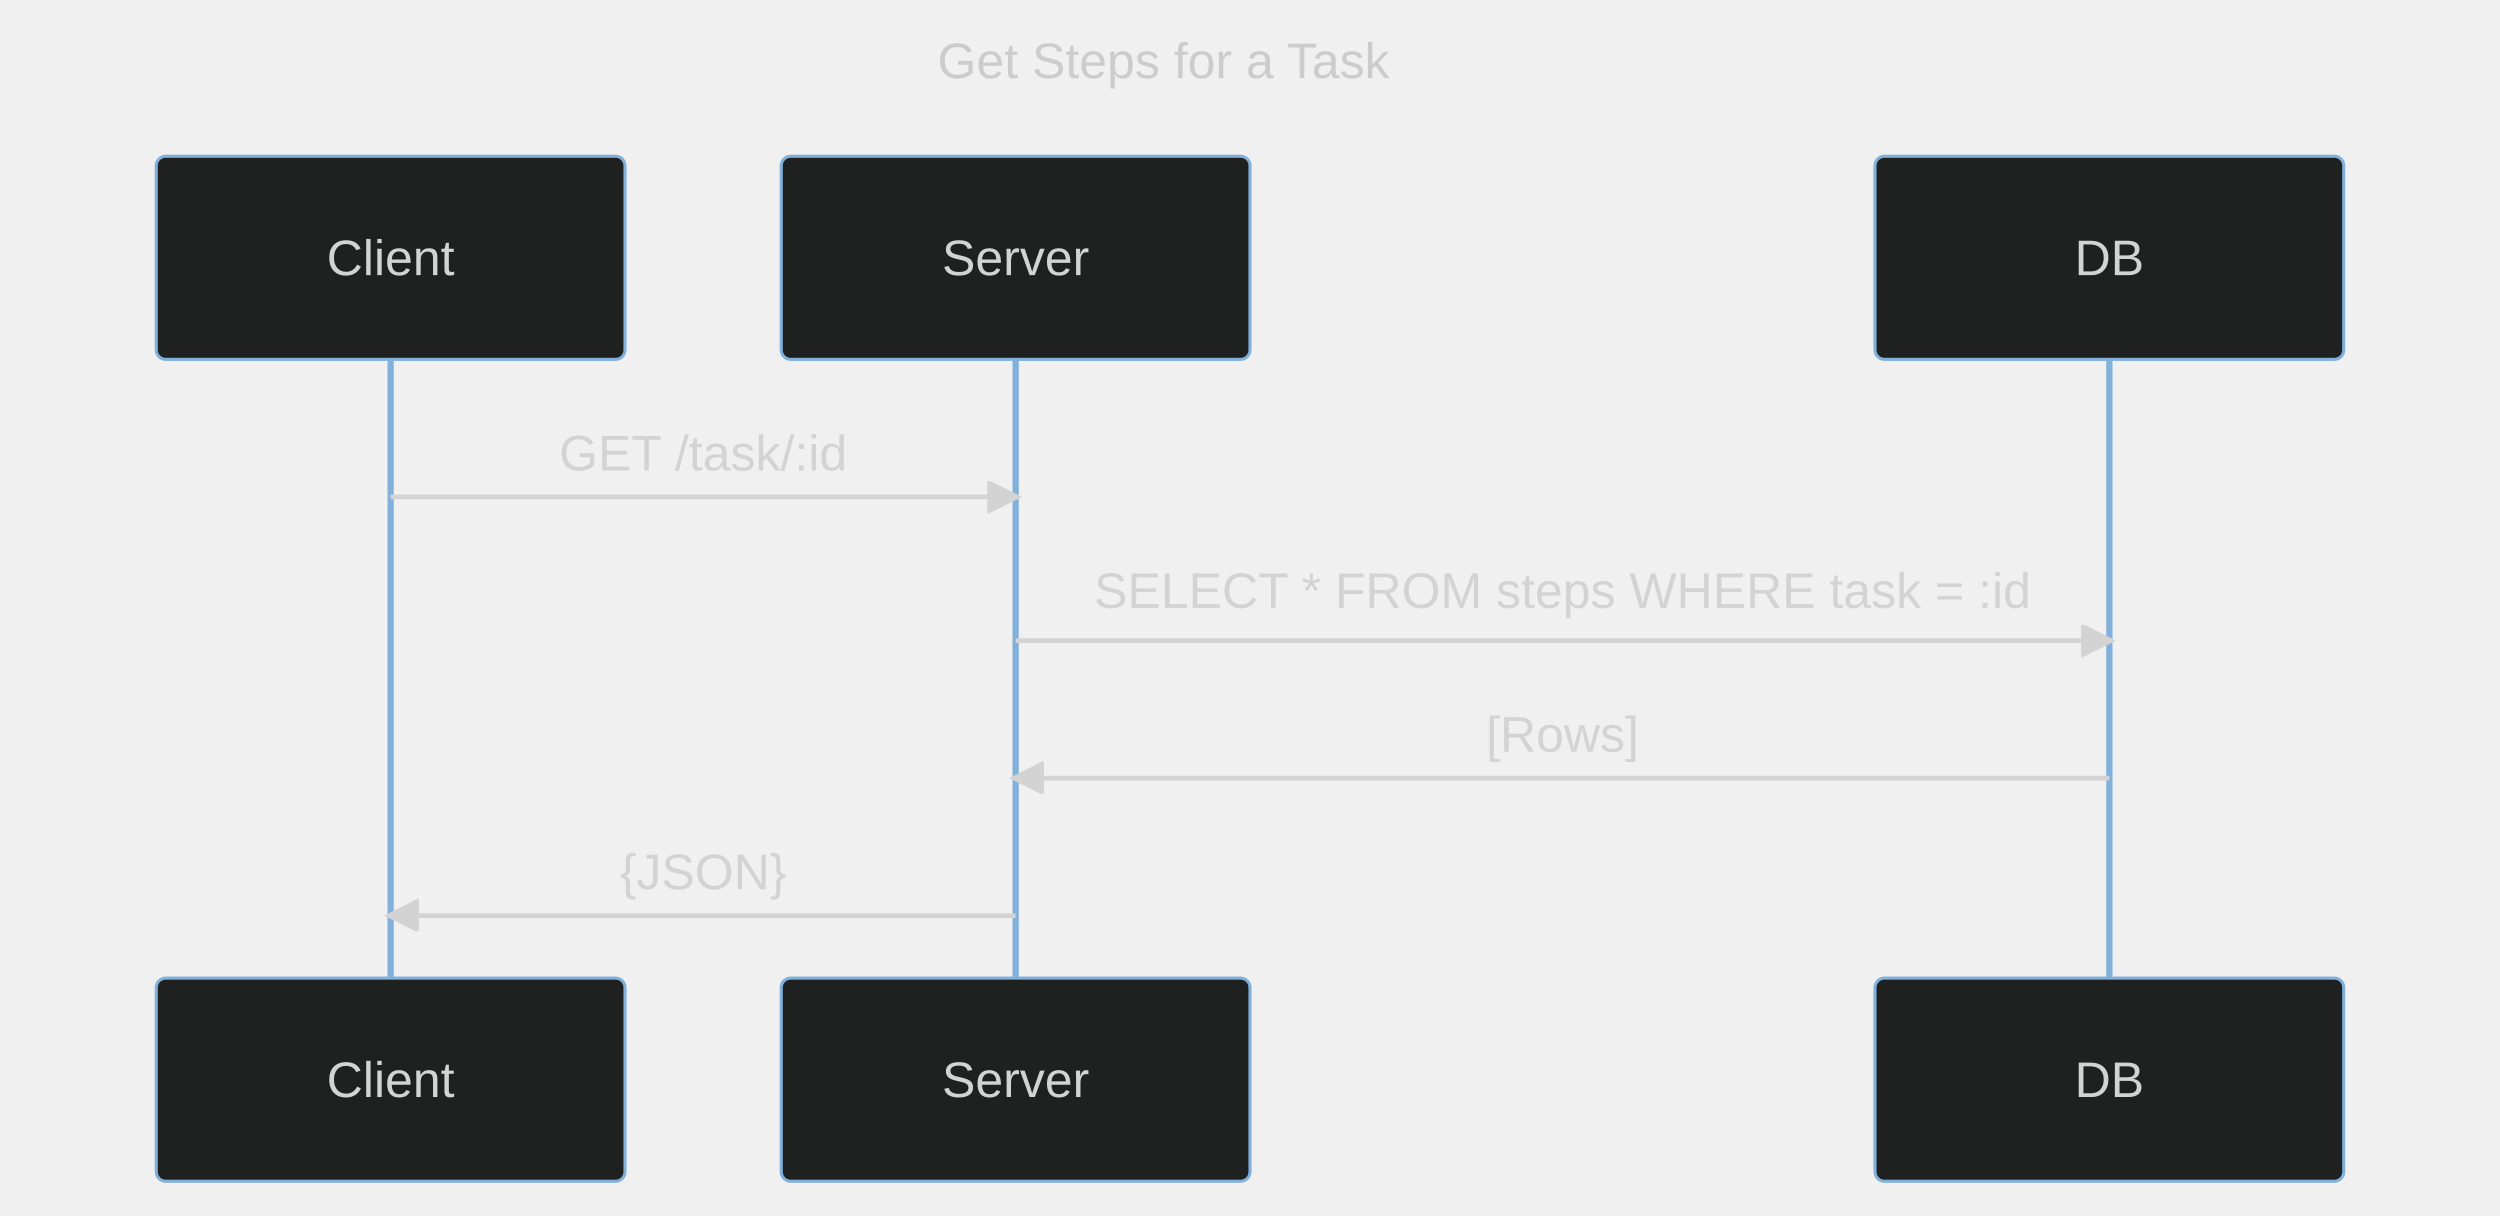
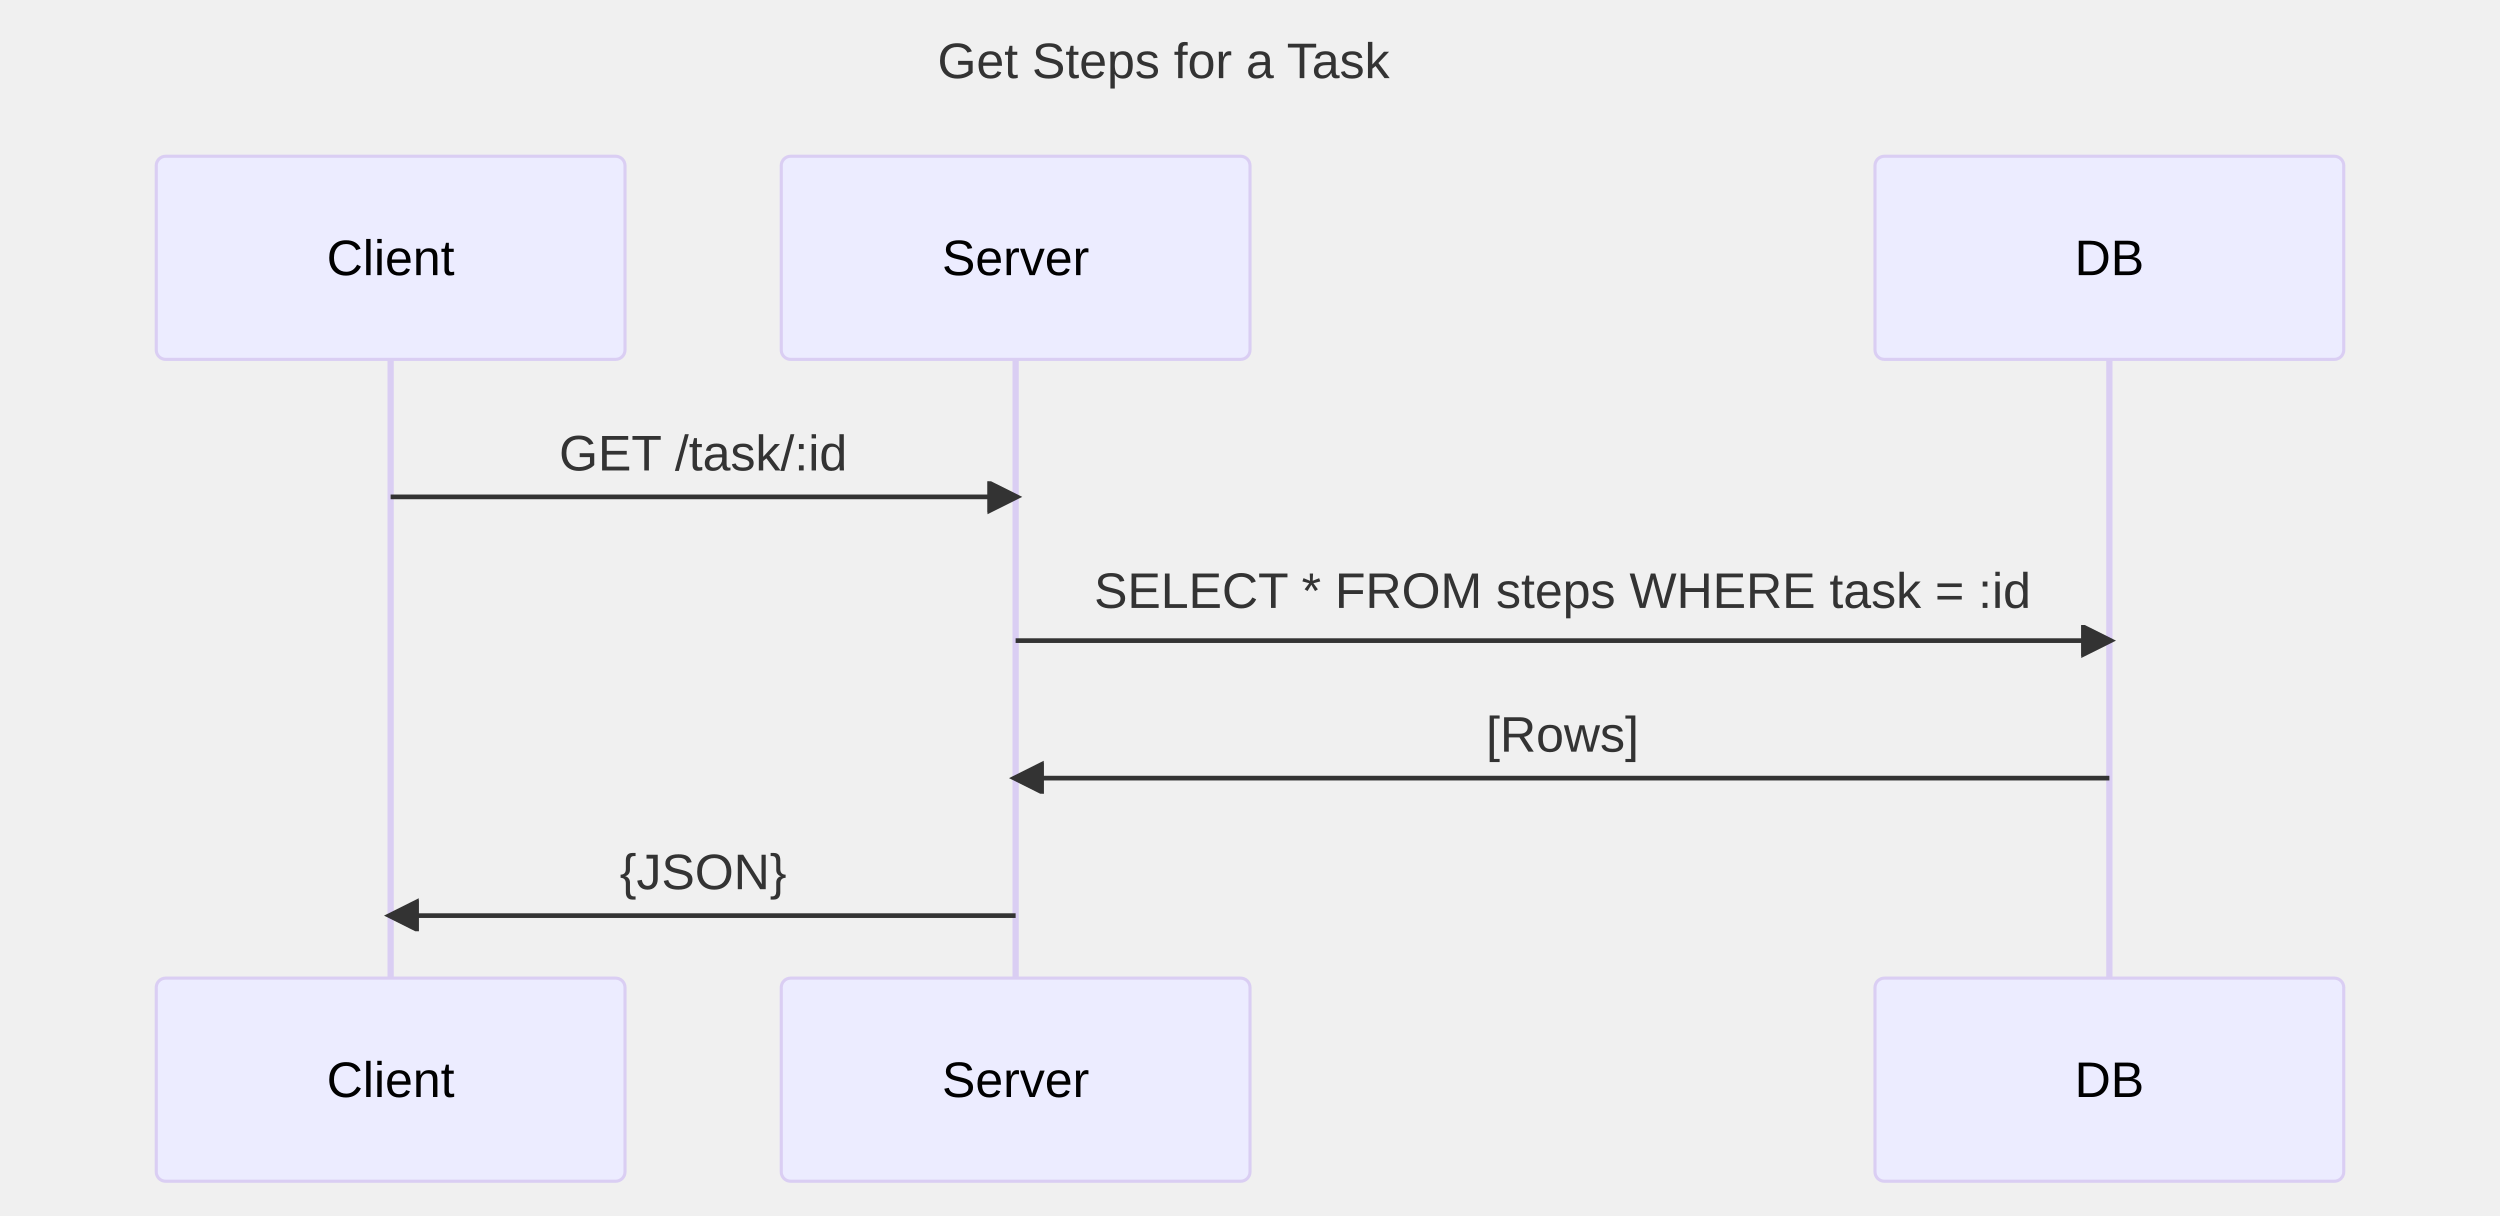
- <svg xmlns="http://www.w3.org/2000/svg" aria-labelledby="chart-title-my-svg" aria-roledescription="sequence" role="graphics-document document" viewBox="-50 -50 800 389" style="max-width: 800px; background-color: rgb(29, 41, 60);" width="100%" id="my-svg">
+ <svg xmlns="http://www.w3.org/2000/svg" aria-labelledby="chart-title-my-svg" aria-roledescription="sequence" role="graphics-document document" viewBox="-50 -50 800 389" style="max-width: 800px; background-color: white;" width="100%" id="my-svg">
  <g>
    <rect class="actor" ry="3" rx="3" height="65" width="150" stroke="#666" fill="#eaeaea" y="263" x="550" />
    <text style="text-anchor: middle; font-size: 16px; font-weight: 400;" class="actor" alignment-baseline="central" dominant-baseline="central" y="295.5" x="625">
      <tspan dy="0" x="625">DB</tspan>
    </text>
  </g>
  <g>
    <rect class="actor" ry="3" rx="3" height="65" width="150" stroke="#666" fill="#eaeaea" y="263" x="200" />
    <text style="text-anchor: middle; font-size: 16px; font-weight: 400;" class="actor" alignment-baseline="central" dominant-baseline="central" y="295.5" x="275">
      <tspan dy="0" x="275">Server</tspan>
    </text>
  </g>
  <g>
    <rect class="actor" ry="3" rx="3" height="65" width="150" stroke="#666" fill="#eaeaea" y="263" x="0" />
    <text style="text-anchor: middle; font-size: 16px; font-weight: 400;" class="actor" alignment-baseline="central" dominant-baseline="central" y="295.5" x="75">
      <tspan dy="0" x="75">Client</tspan>
    </text>
  </g>
  <g>
    <line stroke="#999" stroke-width="0.5px" class="200" y2="263" x2="625" y1="5" x1="625" id="actor2" />
    <g id="root-2">
      <rect class="actor" ry="3" rx="3" height="65" width="150" stroke="#666" fill="#eaeaea" y="0" x="550" />
      <text style="text-anchor: middle; font-size: 16px; font-weight: 400;" class="actor" alignment-baseline="central" dominant-baseline="central" y="32.5" x="625">
        <tspan dy="0" x="625">DB</tspan>
      </text>
    </g>
  </g>
  <g>
    <line stroke="#999" stroke-width="0.5px" class="200" y2="263" x2="275" y1="5" x1="275" id="actor1" />
    <g id="root-1">
      <rect class="actor" ry="3" rx="3" height="65" width="150" stroke="#666" fill="#eaeaea" y="0" x="200" />
      <text style="text-anchor: middle; font-size: 16px; font-weight: 400;" class="actor" alignment-baseline="central" dominant-baseline="central" y="32.5" x="275">
        <tspan dy="0" x="275">Server</tspan>
      </text>
    </g>
  </g>
  <g>
    <line stroke="#999" stroke-width="0.5px" class="200" y2="263" x2="75" y1="5" x1="75" id="actor0" />
    <g id="root-0">
      <rect class="actor" ry="3" rx="3" height="65" width="150" stroke="#666" fill="#eaeaea" y="0" x="0" />
      <text style="text-anchor: middle; font-size: 16px; font-weight: 400;" class="actor" alignment-baseline="central" dominant-baseline="central" y="32.5" x="75">
        <tspan dy="0" x="75">Client</tspan>
      </text>
    </g>
  </g>
-   <style>#my-svg{font-family:"trebuchet ms",verdana,arial,sans-serif;font-size:16px;fill:#ccc;}#my-svg .error-icon{fill:#a44141;}#my-svg .error-text{fill:#ddd;stroke:#ddd;}#my-svg .edge-thickness-normal{stroke-width:2px;}#my-svg .edge-thickness-thick{stroke-width:3.5px;}#my-svg .edge-pattern-solid{stroke-dasharray:0;}#my-svg .edge-pattern-dashed{stroke-dasharray:3;}#my-svg .edge-pattern-dotted{stroke-dasharray:2;}#my-svg .marker{fill:lightgrey;stroke:lightgrey;}#my-svg .marker.cross{stroke:lightgrey;}#my-svg svg{font-family:"trebuchet ms",verdana,arial,sans-serif;font-size:16px;}#my-svg .actor{stroke:#81B1DB;fill:#1f2020;}#my-svg text.actor&gt;tspan{fill:lightgrey;stroke:none;}#my-svg .actor-line{stroke:lightgrey;}#my-svg .messageLine0{stroke-width:1.5;stroke-dasharray:none;stroke:lightgrey;}#my-svg .messageLine1{stroke-width:1.5;stroke-dasharray:2,2;stroke:lightgrey;}#my-svg #arrowhead path{fill:lightgrey;stroke:lightgrey;}#my-svg .sequenceNumber{fill:black;}#my-svg #sequencenumber{fill:lightgrey;}#my-svg #crosshead path{fill:lightgrey;stroke:lightgrey;}#my-svg .messageText{fill:lightgrey;stroke:none;}#my-svg .labelBox{stroke:#81B1DB;fill:#1f2020;}#my-svg .labelText,#my-svg .labelText&gt;tspan{fill:lightgrey;stroke:none;}#my-svg .loopText,#my-svg .loopText&gt;tspan{fill:lightgrey;stroke:none;}#my-svg .loopLine{stroke-width:2px;stroke-dasharray:2,2;stroke:#81B1DB;fill:#81B1DB;}#my-svg .note{stroke:hsl(180, 0%, 18.353%);fill:hsl(180, 1.587%, 28.353%);}#my-svg .noteText,#my-svg .noteText&gt;tspan{fill:rgb(183.848, 181.552, 181.552);stroke:none;}#my-svg .activation0{fill:hsl(180, 1.587%, 28.353%);stroke:#81B1DB;}#my-svg .activation1{fill:hsl(180, 1.587%, 28.353%);stroke:#81B1DB;}#my-svg .activation2{fill:hsl(180, 1.587%, 28.353%);stroke:#81B1DB;}#my-svg .actorPopupMenu{position:absolute;}#my-svg .actorPopupMenuPanel{position:absolute;fill:#1f2020;box-shadow:0px 8px 16px 0px rgba(0,0,0,0.2);filter:drop-shadow(3px 5px 2px rgb(0 0 0 / 0.4));}#my-svg .actor-man line{stroke:#81B1DB;fill:#1f2020;}#my-svg .actor-man circle,#my-svg line{stroke:#81B1DB;fill:#1f2020;stroke-width:2px;}#my-svg :root{--mermaid-font-family:"trebuchet ms",verdana,arial,sans-serif;}</style>
+   <style>#my-svg{font-family:"trebuchet ms",verdana,arial,sans-serif;font-size:16px;fill:#333;}#my-svg .error-icon{fill:#552222;}#my-svg .error-text{fill:#552222;stroke:#552222;}#my-svg .edge-thickness-normal{stroke-width:2px;}#my-svg .edge-thickness-thick{stroke-width:3.5px;}#my-svg .edge-pattern-solid{stroke-dasharray:0;}#my-svg .edge-pattern-dashed{stroke-dasharray:3;}#my-svg .edge-pattern-dotted{stroke-dasharray:2;}#my-svg .marker{fill:#333333;stroke:#333333;}#my-svg .marker.cross{stroke:#333333;}#my-svg svg{font-family:"trebuchet ms",verdana,arial,sans-serif;font-size:16px;}#my-svg .actor{stroke:hsl(259.626, 59.777%, 87.902%);fill:#ECECFF;}#my-svg text.actor&gt;tspan{fill:black;stroke:none;}#my-svg .actor-line{stroke:grey;}#my-svg .messageLine0{stroke-width:1.5;stroke-dasharray:none;stroke:#333;}#my-svg .messageLine1{stroke-width:1.5;stroke-dasharray:2,2;stroke:#333;}#my-svg #arrowhead path{fill:#333;stroke:#333;}#my-svg .sequenceNumber{fill:white;}#my-svg #sequencenumber{fill:#333;}#my-svg #crosshead path{fill:#333;stroke:#333;}#my-svg .messageText{fill:#333;stroke:none;}#my-svg .labelBox{stroke:hsl(259.626, 59.777%, 87.902%);fill:#ECECFF;}#my-svg .labelText,#my-svg .labelText&gt;tspan{fill:black;stroke:none;}#my-svg .loopText,#my-svg .loopText&gt;tspan{fill:black;stroke:none;}#my-svg .loopLine{stroke-width:2px;stroke-dasharray:2,2;stroke:hsl(259.626, 59.777%, 87.902%);fill:hsl(259.626, 59.777%, 87.902%);}#my-svg .note{stroke:#aaaa33;fill:#fff5ad;}#my-svg .noteText,#my-svg .noteText&gt;tspan{fill:black;stroke:none;}#my-svg .activation0{fill:#f4f4f4;stroke:#666;}#my-svg .activation1{fill:#f4f4f4;stroke:#666;}#my-svg .activation2{fill:#f4f4f4;stroke:#666;}#my-svg .actorPopupMenu{position:absolute;}#my-svg .actorPopupMenuPanel{position:absolute;fill:#ECECFF;box-shadow:0px 8px 16px 0px rgba(0,0,0,0.2);filter:drop-shadow(3px 5px 2px rgb(0 0 0 / 0.4));}#my-svg .actor-man line{stroke:hsl(259.626, 59.777%, 87.902%);fill:#ECECFF;}#my-svg .actor-man circle,#my-svg line{stroke:hsl(259.626, 59.777%, 87.902%);fill:#ECECFF;stroke-width:2px;}#my-svg :root{--mermaid-font-family:"trebuchet ms",verdana,arial,sans-serif;}</style>
  <g />
  <defs>
    <symbol height="24" width="24" id="computer">
      <path d="M2 2v13h20v-13h-20zm18 11h-16v-9h16v9zm-10.228 6l.466-1h3.524l.467 1h-4.457zm14.228 3h-24l2-6h2.104l-1.33 4h18.45l-1.297-4h2.073l2 6zm-5-10h-14v-7h14v7z" transform="scale(.5)" />
    </symbol>
  </defs>
  <defs>
    <symbol clip-rule="evenodd" fill-rule="evenodd" id="database">
      <path d="M12.258.001l.256.004.255.005.253.008.251.01.249.012.247.015.246.016.242.019.241.02.239.023.236.024.233.027.231.028.229.031.225.032.223.034.22.036.217.038.214.04.211.041.208.043.205.045.201.046.198.048.194.05.191.051.187.053.183.054.18.056.175.057.172.059.168.06.163.061.16.063.155.064.15.066.074.033.073.033.071.034.07.034.069.035.068.035.067.035.066.035.064.036.064.036.062.036.06.036.06.037.058.037.058.037.055.038.055.038.053.038.052.038.051.039.05.039.048.039.047.039.045.04.044.04.043.04.041.04.04.041.039.041.037.041.036.041.034.041.033.042.032.042.03.042.029.042.027.042.026.043.024.043.023.043.021.043.02.043.018.044.017.043.015.044.013.044.012.044.011.045.009.044.007.045.006.045.004.045.002.045.001.045v17l-.001.045-.002.045-.004.045-.006.045-.007.045-.009.044-.011.045-.012.044-.013.044-.015.044-.017.043-.018.044-.02.043-.021.043-.023.043-.024.043-.026.043-.027.042-.029.042-.03.042-.032.042-.033.042-.034.041-.036.041-.037.041-.039.041-.04.041-.041.04-.043.04-.044.04-.045.04-.047.039-.048.039-.05.039-.051.039-.052.038-.053.038-.055.038-.055.038-.058.037-.058.037-.06.037-.06.036-.062.036-.064.036-.064.036-.066.035-.067.035-.068.035-.069.035-.07.034-.071.034-.073.033-.074.033-.15.066-.155.064-.16.063-.163.061-.168.06-.172.059-.175.057-.18.056-.183.054-.187.053-.191.051-.194.05-.198.048-.201.046-.205.045-.208.043-.211.041-.214.04-.217.038-.22.036-.223.034-.225.032-.229.031-.231.028-.233.027-.236.024-.239.023-.241.02-.242.019-.246.016-.247.015-.249.012-.251.01-.253.008-.255.005-.256.004-.258.001-.258-.001-.256-.004-.255-.005-.253-.008-.251-.01-.249-.012-.247-.015-.245-.016-.243-.019-.241-.02-.238-.023-.236-.024-.234-.027-.231-.028-.228-.031-.226-.032-.223-.034-.22-.036-.217-.038-.214-.04-.211-.041-.208-.043-.204-.045-.201-.046-.198-.048-.195-.05-.19-.051-.187-.053-.184-.054-.179-.056-.176-.057-.172-.059-.167-.06-.164-.061-.159-.063-.155-.064-.151-.066-.074-.033-.072-.033-.072-.034-.07-.034-.069-.035-.068-.035-.067-.035-.066-.035-.064-.036-.063-.036-.062-.036-.061-.036-.06-.037-.058-.037-.057-.037-.056-.038-.055-.038-.053-.038-.052-.038-.051-.039-.049-.039-.049-.039-.046-.039-.046-.04-.044-.04-.043-.04-.041-.04-.04-.041-.039-.041-.037-.041-.036-.041-.034-.041-.033-.042-.032-.042-.03-.042-.029-.042-.027-.042-.026-.043-.024-.043-.023-.043-.021-.043-.02-.043-.018-.044-.017-.043-.015-.044-.013-.044-.012-.044-.011-.045-.009-.044-.007-.045-.006-.045-.004-.045-.002-.045-.001-.045v-17l.001-.045.002-.045.004-.045.006-.045.007-.045.009-.044.011-.045.012-.044.013-.044.015-.044.017-.043.018-.044.02-.043.021-.043.023-.043.024-.043.026-.043.027-.042.029-.042.03-.042.032-.042.033-.042.034-.041.036-.041.037-.041.039-.041.04-.041.041-.04.043-.04.044-.04.046-.04.046-.039.049-.039.049-.039.051-.039.052-.038.053-.038.055-.038.056-.038.057-.037.058-.037.06-.037.061-.036.062-.036.063-.036.064-.036.066-.035.067-.035.068-.035.069-.035.07-.034.072-.034.072-.033.074-.033.151-.066.155-.064.159-.063.164-.061.167-.06.172-.059.176-.057.179-.056.184-.054.187-.053.19-.051.195-.05.198-.048.201-.046.204-.045.208-.043.211-.041.214-.04.217-.038.22-.036.223-.034.226-.032.228-.031.231-.028.234-.027.236-.024.238-.023.241-.02.243-.019.245-.016.247-.015.249-.012.251-.01.253-.008.255-.005.256-.004.258-.001.258.001zm-9.258 20.499v.01l.001.021.003.021.004.022.005.021.006.022.007.022.009.023.01.022.011.023.012.023.013.023.015.023.016.024.017.023.018.024.019.024.021.024.022.025.023.024.024.025.052.049.056.05.061.051.066.051.07.051.075.051.079.052.084.052.088.052.092.052.097.052.102.051.105.052.11.052.114.051.119.051.123.051.127.05.131.05.135.05.139.048.144.049.147.047.152.047.155.047.16.045.163.045.167.043.171.043.176.041.178.041.183.039.187.039.19.037.194.035.197.035.202.033.204.031.209.03.212.029.216.027.219.025.222.024.226.021.23.02.233.018.236.016.24.015.243.012.246.01.249.008.253.005.256.004.259.001.26-.001.257-.004.254-.005.25-.008.247-.011.244-.012.241-.014.237-.016.233-.018.231-.021.226-.021.224-.024.22-.026.216-.027.212-.028.21-.031.205-.031.202-.034.198-.034.194-.036.191-.037.187-.039.183-.04.179-.04.175-.042.172-.043.168-.044.163-.045.16-.046.155-.046.152-.047.148-.048.143-.049.139-.049.136-.05.131-.05.126-.05.123-.051.118-.052.114-.051.11-.052.106-.052.101-.052.096-.052.092-.052.088-.053.083-.051.079-.052.074-.052.07-.051.065-.051.06-.051.056-.05.051-.05.023-.024.023-.025.021-.024.02-.024.019-.024.018-.024.017-.024.015-.023.014-.024.013-.023.012-.023.01-.023.01-.022.008-.022.006-.022.006-.022.004-.022.004-.021.001-.021.001-.021v-4.127l-.077.055-.08.053-.083.054-.085.053-.087.052-.09.052-.093.051-.095.05-.097.05-.1.049-.102.049-.105.048-.106.047-.109.047-.111.046-.114.045-.115.045-.118.044-.12.043-.122.042-.124.042-.126.041-.128.04-.13.04-.132.038-.134.038-.135.037-.138.037-.139.035-.142.035-.143.034-.144.033-.147.032-.148.031-.15.03-.151.03-.153.029-.154.027-.156.027-.158.026-.159.025-.161.024-.162.023-.163.022-.165.021-.166.02-.167.019-.169.018-.169.017-.171.016-.173.015-.173.014-.175.013-.175.012-.177.011-.178.01-.179.008-.179.008-.181.006-.182.005-.182.004-.184.003-.184.002h-.37l-.184-.002-.184-.003-.182-.004-.182-.005-.181-.006-.179-.008-.179-.008-.178-.01-.176-.011-.176-.012-.175-.013-.173-.014-.172-.015-.171-.016-.17-.017-.169-.018-.167-.019-.166-.02-.165-.021-.163-.022-.162-.023-.161-.024-.159-.025-.157-.026-.156-.027-.155-.027-.153-.029-.151-.03-.15-.03-.148-.031-.146-.032-.145-.033-.143-.034-.141-.035-.14-.035-.137-.037-.136-.037-.134-.038-.132-.038-.13-.04-.128-.04-.126-.041-.124-.042-.122-.042-.12-.044-.117-.043-.116-.045-.113-.045-.112-.046-.109-.047-.106-.047-.105-.048-.102-.049-.1-.049-.097-.05-.095-.05-.093-.052-.09-.051-.087-.052-.085-.053-.083-.054-.08-.054-.077-.054v4.127zm0-5.654v.011l.001.021.003.021.004.021.005.022.006.022.007.022.009.022.01.022.011.023.012.023.013.023.015.024.016.023.017.024.018.024.019.024.021.024.022.024.023.025.024.024.052.05.056.05.061.05.066.051.07.051.075.052.079.051.084.052.088.052.092.052.097.052.102.052.105.052.11.051.114.051.119.052.123.05.127.051.131.05.135.049.139.049.144.048.147.048.152.047.155.046.16.045.163.045.167.044.171.042.176.042.178.04.183.04.187.038.19.037.194.036.197.034.202.033.204.032.209.03.212.028.216.027.219.025.222.024.226.022.23.02.233.018.236.016.24.014.243.012.246.01.249.008.253.006.256.003.259.001.26-.001.257-.003.254-.006.25-.008.247-.01.244-.012.241-.015.237-.016.233-.018.231-.02.226-.022.224-.024.22-.025.216-.027.212-.029.21-.03.205-.032.202-.033.198-.035.194-.036.191-.037.187-.039.183-.039.179-.041.175-.042.172-.043.168-.044.163-.045.16-.045.155-.047.152-.047.148-.048.143-.048.139-.05.136-.049.131-.05.126-.051.123-.051.118-.051.114-.052.11-.052.106-.052.101-.052.096-.052.092-.052.088-.052.083-.052.079-.052.074-.051.07-.052.065-.051.06-.05.056-.051.051-.049.023-.025.023-.024.021-.025.02-.024.019-.024.018-.024.017-.024.015-.023.014-.023.013-.024.012-.022.01-.023.01-.023.008-.022.006-.022.006-.022.004-.021.004-.022.001-.021.001-.021v-4.139l-.077.054-.08.054-.083.054-.085.052-.087.053-.09.051-.093.051-.095.051-.097.05-.1.049-.102.049-.105.048-.106.047-.109.047-.111.046-.114.045-.115.044-.118.044-.12.044-.122.042-.124.042-.126.041-.128.04-.13.039-.132.039-.134.038-.135.037-.138.036-.139.036-.142.035-.143.033-.144.033-.147.033-.148.031-.15.03-.151.03-.153.028-.154.028-.156.027-.158.026-.159.025-.161.024-.162.023-.163.022-.165.021-.166.02-.167.019-.169.018-.169.017-.171.016-.173.015-.173.014-.175.013-.175.012-.177.011-.178.009-.179.009-.179.007-.181.007-.182.005-.182.004-.184.003-.184.002h-.37l-.184-.002-.184-.003-.182-.004-.182-.005-.181-.007-.179-.007-.179-.009-.178-.009-.176-.011-.176-.012-.175-.013-.173-.014-.172-.015-.171-.016-.17-.017-.169-.018-.167-.019-.166-.02-.165-.021-.163-.022-.162-.023-.161-.024-.159-.025-.157-.026-.156-.027-.155-.028-.153-.028-.151-.03-.15-.03-.148-.031-.146-.033-.145-.033-.143-.033-.141-.035-.14-.036-.137-.036-.136-.037-.134-.038-.132-.039-.13-.039-.128-.04-.126-.041-.124-.042-.122-.043-.12-.043-.117-.044-.116-.044-.113-.046-.112-.046-.109-.046-.106-.047-.105-.048-.102-.049-.1-.049-.097-.05-.095-.051-.093-.051-.09-.051-.087-.053-.085-.052-.083-.054-.08-.054-.077-.054v4.139zm0-5.666v.011l.001.02.003.022.004.021.005.022.006.021.007.022.009.023.01.022.011.023.012.023.013.023.015.023.016.024.017.024.018.023.019.024.021.025.022.024.023.024.024.025.052.05.056.05.061.05.066.051.07.051.075.052.079.051.084.052.088.052.092.052.097.052.102.052.105.051.11.052.114.051.119.051.123.051.127.05.131.05.135.05.139.049.144.048.147.048.152.047.155.046.16.045.163.045.167.043.171.043.176.042.178.04.183.04.187.038.19.037.194.036.197.034.202.033.204.032.209.03.212.028.216.027.219.025.222.024.226.021.23.02.233.018.236.017.24.014.243.012.246.01.249.008.253.006.256.003.259.001.26-.001.257-.003.254-.006.25-.008.247-.01.244-.013.241-.014.237-.016.233-.018.231-.02.226-.022.224-.024.22-.025.216-.027.212-.029.21-.03.205-.032.202-.033.198-.035.194-.036.191-.037.187-.039.183-.039.179-.041.175-.042.172-.043.168-.044.163-.045.16-.045.155-.047.152-.047.148-.048.143-.049.139-.049.136-.049.131-.051.126-.05.123-.051.118-.052.114-.051.11-.052.106-.052.101-.052.096-.052.092-.052.088-.052.083-.052.079-.052.074-.052.07-.051.065-.051.06-.051.056-.05.051-.049.023-.025.023-.025.021-.024.02-.024.019-.024.018-.024.017-.024.015-.023.014-.024.013-.023.012-.023.01-.022.01-.023.008-.022.006-.022.006-.022.004-.022.004-.021.001-.021.001-.021v-4.153l-.077.054-.08.054-.083.053-.085.053-.087.053-.09.051-.093.051-.095.051-.097.05-.1.049-.102.048-.105.048-.106.048-.109.046-.111.046-.114.046-.115.044-.118.044-.12.043-.122.043-.124.042-.126.041-.128.04-.13.039-.132.039-.134.038-.135.037-.138.036-.139.036-.142.034-.143.034-.144.033-.147.032-.148.032-.15.03-.151.03-.153.028-.154.028-.156.027-.158.026-.159.024-.161.024-.162.023-.163.023-.165.021-.166.02-.167.019-.169.018-.169.017-.171.016-.173.015-.173.014-.175.013-.175.012-.177.01-.178.01-.179.009-.179.007-.181.006-.182.006-.182.004-.184.003-.184.001-.185.001-.185-.001-.184-.001-.184-.003-.182-.004-.182-.006-.181-.006-.179-.007-.179-.009-.178-.01-.176-.01-.176-.012-.175-.013-.173-.014-.172-.015-.171-.016-.17-.017-.169-.018-.167-.019-.166-.02-.165-.021-.163-.023-.162-.023-.161-.024-.159-.024-.157-.026-.156-.027-.155-.028-.153-.028-.151-.03-.15-.03-.148-.032-.146-.032-.145-.033-.143-.034-.141-.034-.14-.036-.137-.036-.136-.037-.134-.038-.132-.039-.13-.039-.128-.041-.126-.041-.124-.041-.122-.043-.12-.043-.117-.044-.116-.044-.113-.046-.112-.046-.109-.046-.106-.048-.105-.048-.102-.048-.1-.05-.097-.049-.095-.051-.093-.051-.09-.052-.087-.052-.085-.053-.083-.053-.08-.054-.077-.054v4.153zm8.74-8.179l-.257.004-.254.005-.25.008-.247.011-.244.012-.241.014-.237.016-.233.018-.231.021-.226.022-.224.023-.22.026-.216.027-.212.028-.21.031-.205.032-.202.033-.198.034-.194.036-.191.038-.187.038-.183.04-.179.041-.175.042-.172.043-.168.043-.163.045-.16.046-.155.046-.152.048-.148.048-.143.048-.139.049-.136.05-.131.05-.126.051-.123.051-.118.051-.114.052-.11.052-.106.052-.101.052-.096.052-.092.052-.088.052-.083.052-.079.052-.074.051-.07.052-.065.051-.06.05-.056.05-.051.05-.023.025-.023.024-.021.024-.02.025-.019.024-.018.024-.017.023-.015.024-.014.023-.013.023-.012.023-.01.023-.01.022-.008.022-.006.023-.006.021-.004.022-.004.021-.001.021-.001.021.001.021.001.021.004.021.004.022.006.021.006.023.008.022.01.022.01.023.012.023.013.023.014.023.015.024.017.023.018.024.019.024.02.025.021.024.023.024.023.025.051.05.056.05.06.05.065.051.07.052.074.051.079.052.083.052.088.052.092.052.096.052.101.052.106.052.11.052.114.052.118.051.123.051.126.051.131.05.136.05.139.049.143.048.148.048.152.048.155.046.16.046.163.045.168.043.172.043.175.042.179.041.183.04.187.038.191.038.194.036.198.034.202.033.205.032.21.031.212.028.216.027.22.026.224.023.226.022.231.021.233.018.237.016.241.014.244.012.247.011.25.008.254.005.257.004.26.001.26-.001.257-.004.254-.005.25-.008.247-.011.244-.012.241-.014.237-.016.233-.018.231-.021.226-.022.224-.023.22-.026.216-.027.212-.028.21-.031.205-.032.202-.033.198-.034.194-.036.191-.038.187-.038.183-.04.179-.041.175-.042.172-.043.168-.043.163-.045.16-.046.155-.046.152-.048.148-.048.143-.048.139-.049.136-.05.131-.05.126-.051.123-.051.118-.051.114-.052.11-.052.106-.052.101-.052.096-.052.092-.052.088-.052.083-.052.079-.052.074-.051.07-.052.065-.051.06-.05.056-.05.051-.05.023-.025.023-.024.021-.024.02-.025.019-.024.018-.024.017-.023.015-.024.014-.023.013-.023.012-.023.01-.023.01-.022.008-.022.006-.023.006-.021.004-.022.004-.021.001-.021.001-.021-.001-.021-.001-.021-.004-.021-.004-.022-.006-.021-.006-.023-.008-.022-.01-.022-.01-.023-.012-.023-.013-.023-.014-.023-.015-.024-.017-.023-.018-.024-.019-.024-.02-.025-.021-.024-.023-.024-.023-.025-.051-.05-.056-.05-.06-.05-.065-.051-.07-.052-.074-.051-.079-.052-.083-.052-.088-.052-.092-.052-.096-.052-.101-.052-.106-.052-.11-.052-.114-.052-.118-.051-.123-.051-.126-.051-.131-.05-.136-.05-.139-.049-.143-.048-.148-.048-.152-.048-.155-.046-.16-.046-.163-.045-.168-.043-.172-.043-.175-.042-.179-.041-.183-.04-.187-.038-.191-.038-.194-.036-.198-.034-.202-.033-.205-.032-.21-.031-.212-.028-.216-.027-.22-.026-.224-.023-.226-.022-.231-.021-.233-.018-.237-.016-.241-.014-.244-.012-.247-.011-.25-.008-.254-.005-.257-.004-.26-.001-.26.001z" transform="scale(.5)" />
    </symbol>
  </defs>
  <defs>
    <symbol height="24" width="24" id="clock">
      <path d="M12 2c5.514 0 10 4.486 10 10s-4.486 10-10 10-10-4.486-10-10 4.486-10 10-10zm0-2c-6.627 0-12 5.373-12 12s5.373 12 12 12 12-5.373 12-12-5.373-12-12-12zm5.848 12.459c.202.038.202.333.001.372-1.907.361-6.045 1.111-6.547 1.111-.719 0-1.301-.582-1.301-1.301 0-.512.77-5.447 1.125-7.445.034-.192.312-.181.343.014l.985 6.238 5.394 1.011z" transform="scale(.5)" />
    </symbol>
  </defs>
  <defs>
    <marker orient="auto" markerHeight="12" markerWidth="12" markerUnits="userSpaceOnUse" refY="5" refX="9" id="arrowhead">
      <path d="M 0 0 L 10 5 L 0 10 z" />
    </marker>
  </defs>
  <defs>
    <marker refY="5" refX="4" orient="auto" markerHeight="8" markerWidth="15" id="crosshead">
      <path style="stroke-dasharray: 0, 0;" d="M 1,2 L 6,7 M 6,2 L 1,7" stroke-width="1pt" stroke="#000000" fill="none" />
    </marker>
  </defs>
  <defs>
    <marker orient="auto" markerHeight="28" markerWidth="20" refY="7" refX="18" id="filled-head">
      <path d="M 18,7 L9,13 L14,7 L9,1 Z" />
    </marker>
  </defs>
  <defs>
    <marker orient="auto" markerHeight="40" markerWidth="60" refY="15" refX="15" id="sequencenumber">
      <circle r="6" cy="15" cx="15" />
    </marker>
  </defs>
  <text style="font-size: 16px; font-weight: 400;" dy="1em" class="messageText" alignment-baseline="middle" dominant-baseline="middle" text-anchor="middle" y="80" x="175">GET /task/:id</text>
  <line style="fill: none;" marker-end="url(#arrowhead)" stroke="none" stroke-width="2" class="messageLine0" y2="109" x2="275" y1="109" x1="75" />
  <text style="font-size: 16px; font-weight: 400;" dy="1em" class="messageText" alignment-baseline="middle" dominant-baseline="middle" text-anchor="middle" y="124" x="450">SELECT * FROM steps WHERE task = :id</text>
  <line style="fill: none;" marker-end="url(#arrowhead)" stroke="none" stroke-width="2" class="messageLine0" y2="155" x2="625" y1="155" x1="275" />
  <text style="font-size: 16px; font-weight: 400;" dy="1em" class="messageText" alignment-baseline="middle" dominant-baseline="middle" text-anchor="middle" y="170" x="450">[Rows]</text>
  <line style="fill: none;" marker-end="url(#arrowhead)" stroke="none" stroke-width="2" class="messageLine0" y2="199" x2="275" y1="199" x1="625" />
  <text style="font-size: 16px; font-weight: 400;" dy="1em" class="messageText" alignment-baseline="middle" dominant-baseline="middle" text-anchor="middle" y="214" x="175">{JSON}</text>
  <line style="fill: none;" marker-end="url(#arrowhead)" stroke="none" stroke-width="2" class="messageLine0" y2="243" x2="75" y1="243" x1="275" />
  <text y="-25" x="250">Get Steps for a Task</text>
</svg>
